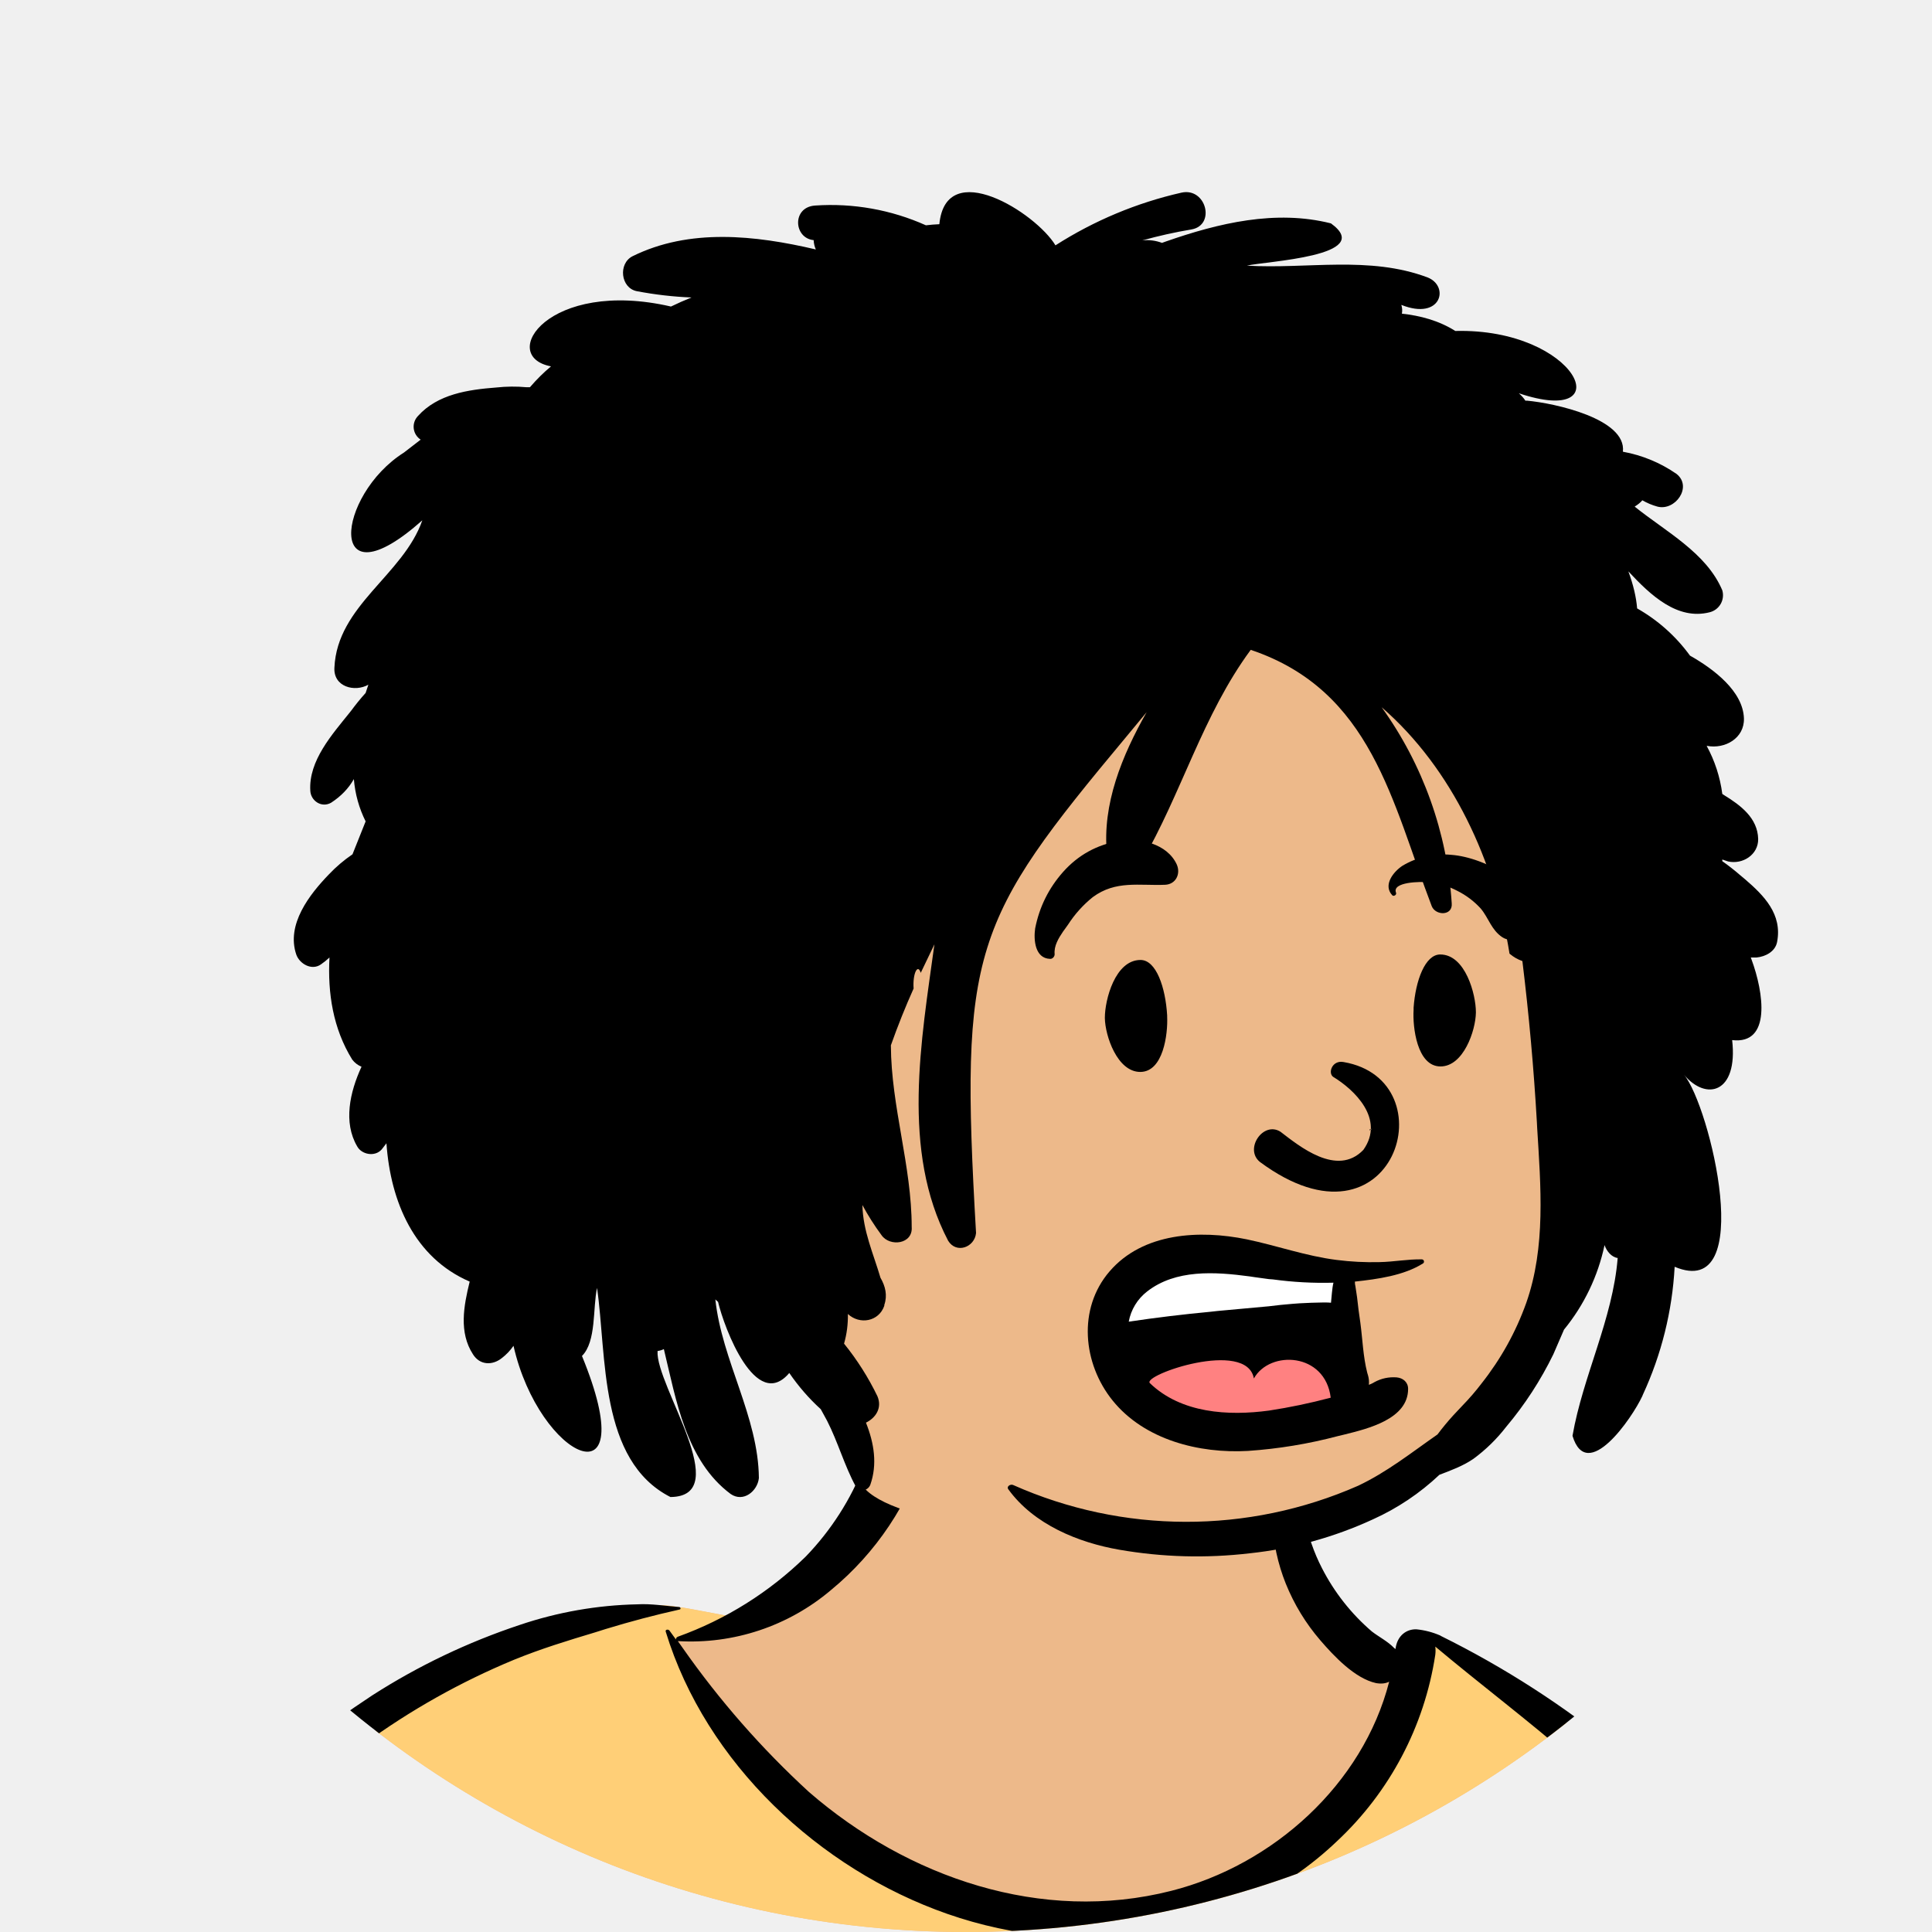
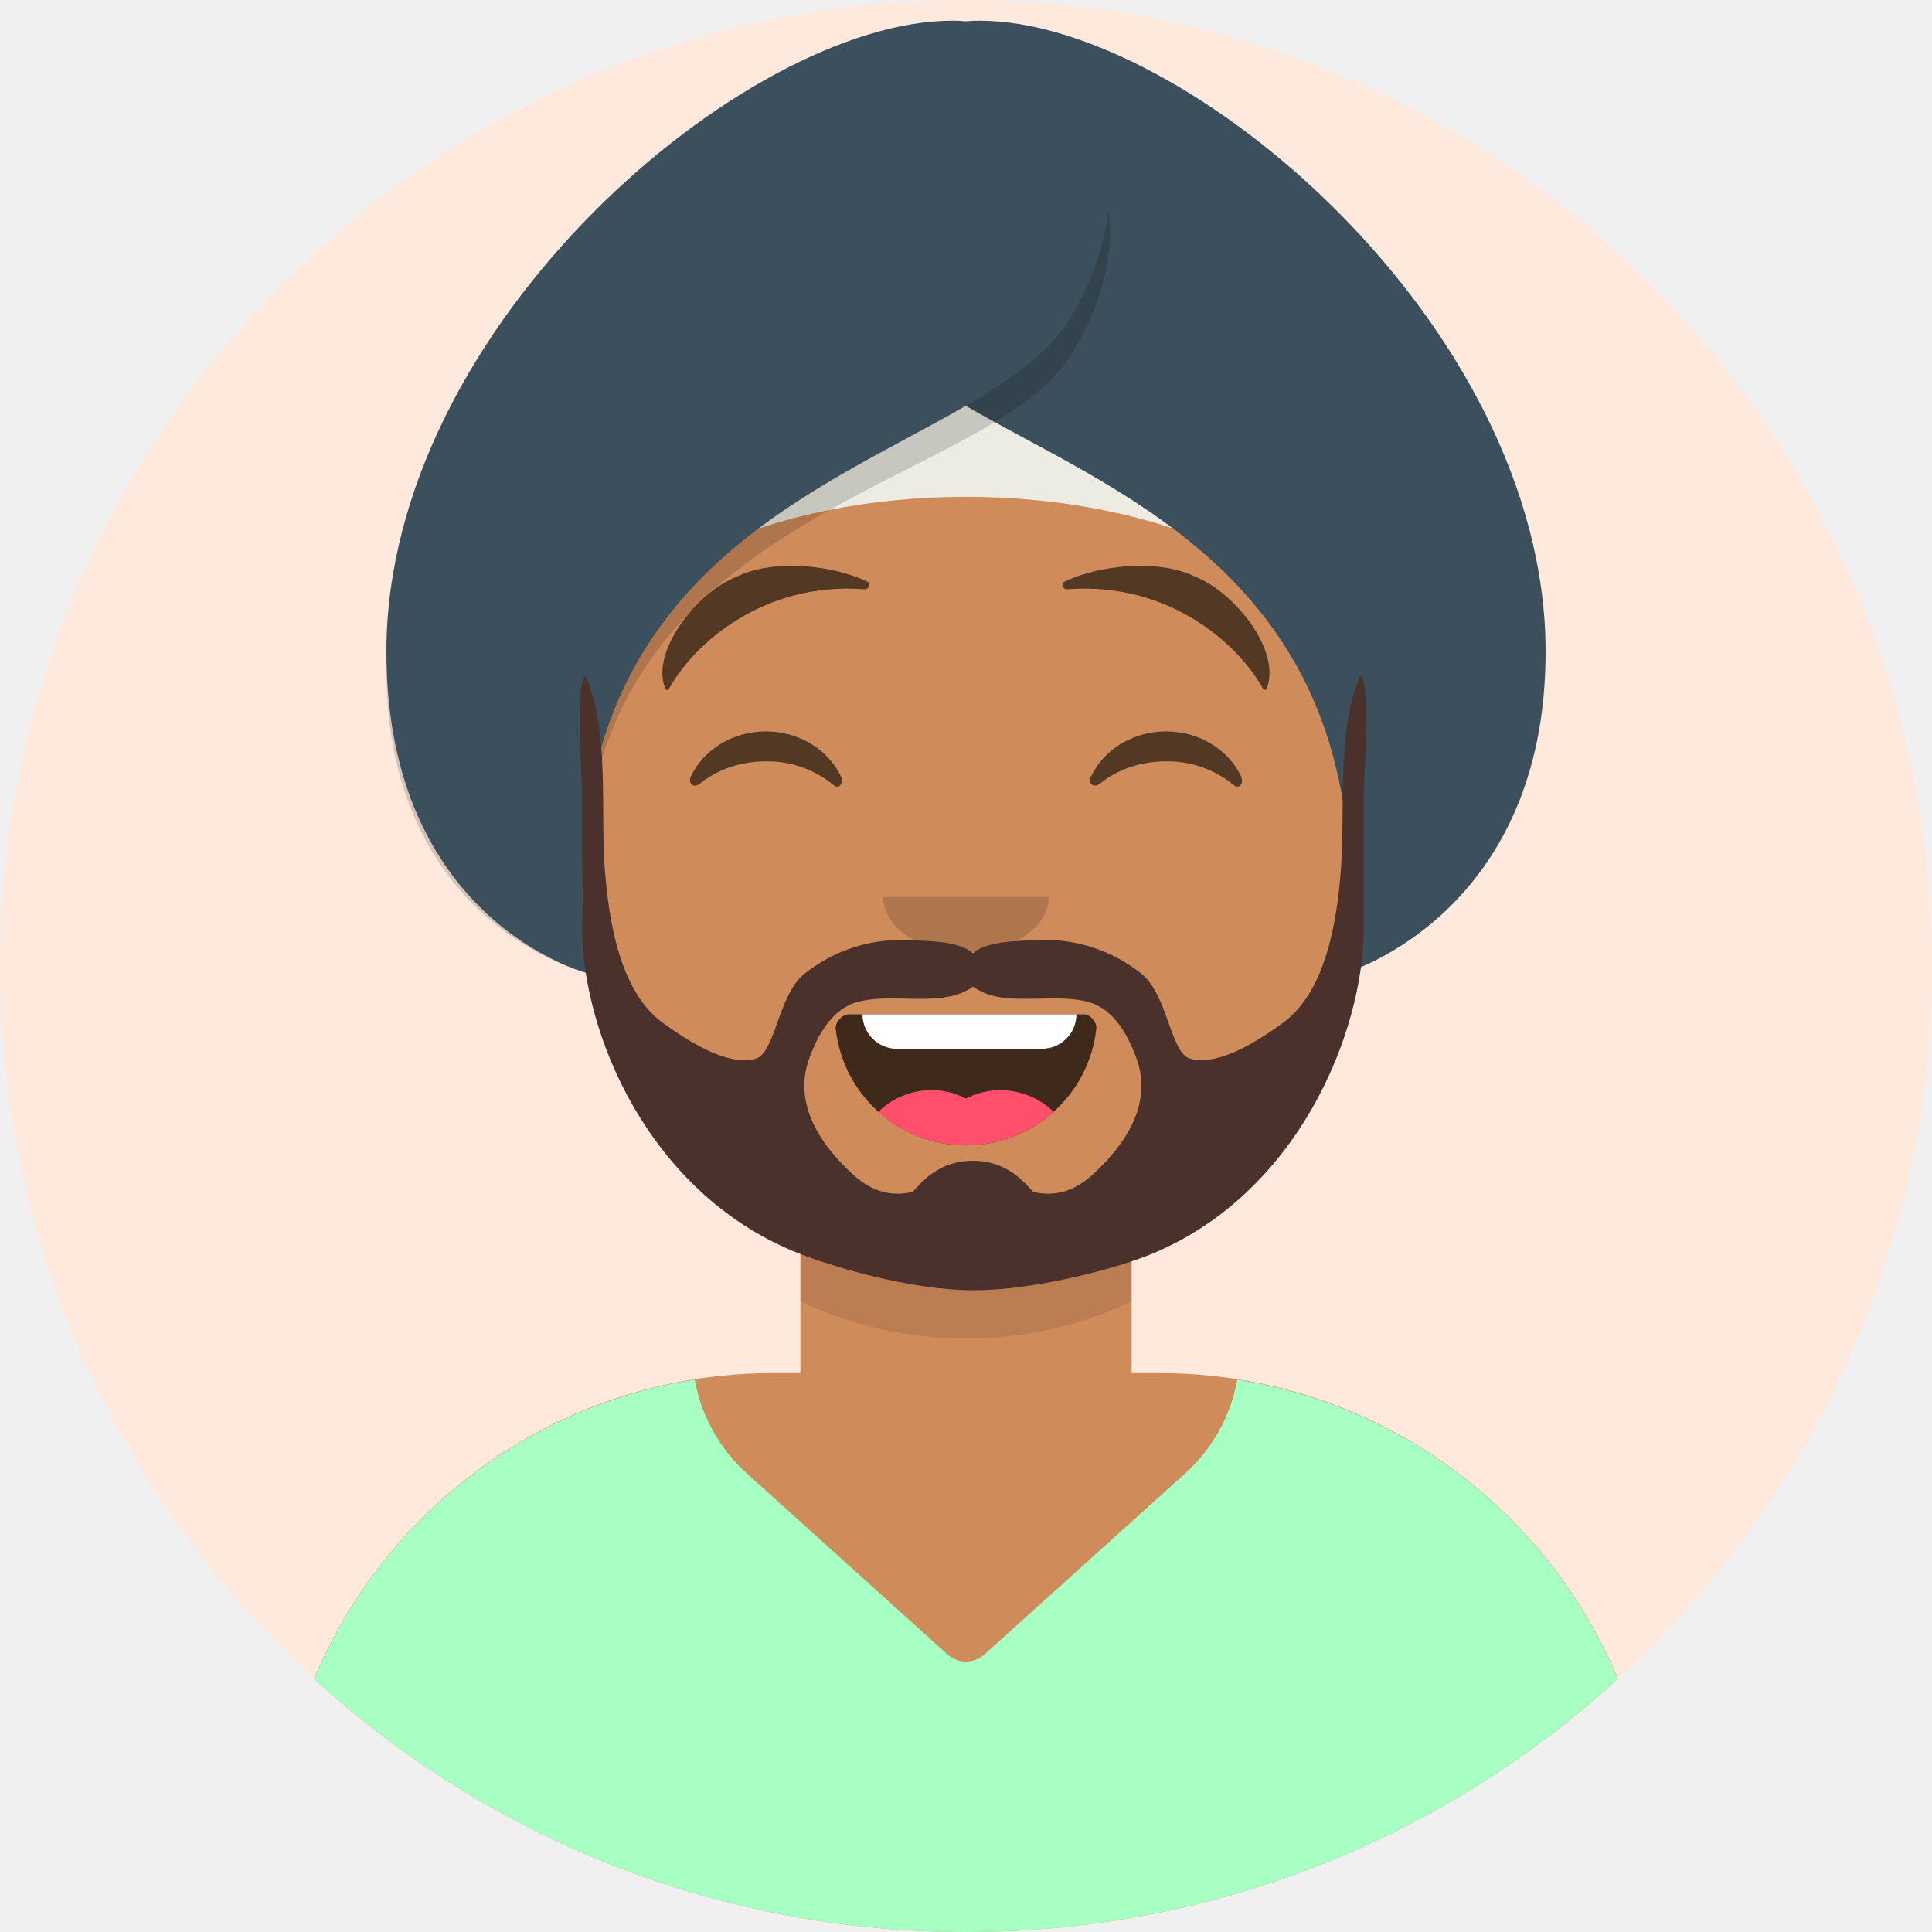
- <svg xmlns="http://www.w3.org/2000/svg" viewBox="0 0 704 704" fill="none" shape-rendering="auto" aria-hidden="true">
+ <svg xmlns="http://www.w3.org/2000/svg" viewBox="0 0 280 280" fill="none" shape-rendering="auto" aria-hidden="true">
  <defs>
-     <g id="head-dreads1-6f088509">
-       <path fill-rule="evenodd" clip-rule="evenodd" d="M392 195.3c56.8 0 115.6 44 136.4 72 24 32.5 43 188.4 34.1 241.3s-53.1 110.6-130 110.6c-76.7 0-123.5-9.5-125.3-23.2-2-13.8-50.7-90.2-50.7-90.2s-49.9-14-50-47.6a50 50 0 0 1 26.7-45.7s-9.6-132.3 14.5-166.7c24.2-34.5 87.6-50.5 144.3-50.5" fill="#edb98a" />
-       <path fill-rule="evenodd" clip-rule="evenodd" d="M425.1 128.2c9-2 12.6 11.8 3.7 13.4q-9 1.5-18 4 3.7-.4 7.2.9l1.4-.5c19.2-6.7 40.1-11.7 60.3-6.6 16.6 12-24.1 13.8-30.7 15.4 22 1.3 44.7-3.7 66 4.3 8.1 3.2 5 15.8-9.6 10q.5 1.6.2 3.2c6.6.7 13.5 2.5 19.5 6.3 44.7-1.1 60.8 35.3 23.2 22.7q1.5 1.3 2.4 2.7h.6c10 .9 36.4 6.6 35 18.6a50 50 0 0 1 19.6 8.1c5.9 4.7-.5 13.6-7 11.9q-2.9-.8-5.5-2.3-1 1.2-2.8 2.3c11.3 9.1 26.2 16.8 32 30.5a6.4 6.4 0 0 1-4.6 8c-11.8 3-21.6-6.2-29.7-14.9q2.7 7.3 3.2 13.5a61 61 0 0 1 19.3 17.2c8.7 4.9 19.4 13 19.7 22.9.2 7.2-6.9 11.2-13.4 10h-.2a50 50 0 0 1 5.7 17.5l.6.4c6.2 3.8 12.3 8.4 12.5 16 .1 5.7-5.6 9.4-11 8.2l-2.1-.7v.6q3.4 2.4 6.4 5l1.8 1.5c7 6 13.8 12.8 11.8 23-.7 3.5-4.3 5.3-7.5 5.6H633l.3.8c4.4 11.9 7.3 31-7.1 29.3 2.2 19.4-9.5 22.3-17.6 12.6 9.5 11.3 26.8 82.7-3.4 70a127 127 0 0 1-11.6 46.6l-.2.5c-3.7 8-20.2 32-25.5 14.5 3.8-21.8 14.7-42.5 16.5-64.8-2.2-.3-4-2.4-4.8-4.7a72 72 0 0 1-14.8 30.8l-3.9 9a128 128 0 0 1-17.2 26.4 60 60 0 0 1-12 11.7c-3.8 2.6-8.2 4.2-12.4 5.8a88 88 0 0 1-24.2 16.2 144 144 0 0 1-45 12.4q-24 2.8-47.7-1.3c-15-2.6-31.2-9.2-40.5-22-.8-1 .7-2 1.7-1.6a156 156 0 0 0 126 .3c10.6-5 19.5-12.1 29-18.7q2.7-3.6 5.8-7l3.3-3.5q3.8-3.9 7-8.1 10.6-13.4 16.3-29.3c7.2-20.4 5.3-42.6 4-63.8l-.1-2q-1.7-29.5-5.3-58.8-2.6-.9-4.7-2.7c-5.3-33.3-20.7-67.3-46.7-89.8a137 137 0 0 1 25.6 71.5c.4 4.6-5.9 4.5-7.3 1-14.5-37.8-21.9-78.6-66.1-93.4-17.6 23.8-25.3 52.5-40 77.6-3.8 5.9-12 3-12.5-3.3-1.8-18 5.5-35.8 14.5-51.6l-7.3 8.8c-56.4 67.5-61 77.6-55 181-.5 5.2-7.2 7.7-10.2 2.8-17.2-32.8-9.8-73-5-108l-5 10.4c-1.1-3.6-3 .4-2.6 5.7q-4.5 10-8.3 20.7c.1 22.4 7.6 43.9 7.6 66.2.5 6.3-8 7.3-11 3q-4-5.4-7-11c.2 9.4 4 17.7 6.6 26.5 1.8 3.1 2.6 6.4 1.4 9.9v.3c-2 5.8-9 7-13.3 3q.1 5.6-1.4 10.8a99 99 0 0 1 12.2 19.2c1.8 4.3-.7 7.9-4.2 9.6 3 7.5 4.2 15.2 1.6 22.6-.8 2.2-4 3-5.3.7-4.2-7.7-6.5-16.2-10.5-24l-2.3-4.2q-6.4-5.8-11.5-13.2c-12.2 14.4-23.8-16.5-26-25.9l-1-.9c2.4 22.3 15.7 42.7 15.9 65.1-.5 4.7-5.6 9-10.3 5.8-16.4-12.2-19.9-34.3-24.4-52.8q-1 .5-2.3.7c-.8 12.5 28.4 53 4.7 53.2-26.2-13.3-23.2-51.5-26.8-76.2-1.6 7.4-.2 19.5-5.5 24.8 22.8 55.4-15.6 37.7-25-3.7a20 20 0 0 1-4.3 4.5c-3.4 2.7-8 2.6-10.5-1.4-5.2-8-3.4-17.6-1.2-26.5-20.2-8.7-28.9-29-30.4-50.4l-1.7 2.2c-2.5 2.9-7.4 1.9-9-1.1-5.1-8.7-2.7-19.7 1.6-29a8 8 0 0 1-3.4-2.6c-7-11.3-9-24.2-8.3-37.2q-1.5 1.4-3.1 2.5c-3.4 2.4-7.8-.2-9-3.5-3.8-11 4.8-22 12-29.4q3.8-4 8.5-7.2l4.8-12q-3.6-7.2-4.3-15.4-2.9 5.1-8.3 8.6c-3.5 2-7.4-.7-7.6-4.3-.7-11 8-20.6 14.5-28.7l.7-.9c1.1-1.5 3-3.9 5-6.1l1-3c-5 2.8-12.8.8-12.4-6.2 1-22.7 25.1-33.7 32.1-53.7-35.4 31.4-31.6-9-6.7-24.7l6.1-4.7a5.6 5.6 0 0 1-1-8.6c7.2-8 18.3-9.6 28.6-10.4q5.6-.6 11-.1h1.3q3.7-4.3 7.7-7.6c-19.6-3.7-1-32.1 43.8-21.8q3.7-1.8 7.5-3.3-10-.4-20-2.3c-5.9-1.2-6.8-10-1.6-12.7 20.8-10.3 44.8-7.7 67-2.5q-.7-1.5-.8-3.4c-7.3-.7-8-12 .5-12.6a85 85 0 0 1 40.5 7.2q2.4-.3 4.9-.4c2.4-24.8 35.2-4.2 42.4 7.7a145 145 0 0 1 46-19.2" fill="#000000" />
+     <g id="clothes-shirtVNeck-879b9a90">
+       <path d="M60.68 15.24A72 72 0 0 0 0 86.36v8.95h200v-8.95a72 72 0 0 0-60.68-71.12 24 24 0 0 1-7.56 13.6l-29.08 26.23a4 4 0 0 1-5.36 0L68.24 28.84a24 24 0 0 1-7.56-13.6" fill="#a7ffc4" />
    </g>
-     <g id="expression-explaining-6f088509">
-       <path fill-rule="evenodd" clip-rule="evenodd" d="M57.8 197.8c8-16 81.4-8.9 81.4-8.9l6.2 51s-35.4 11.3-56.5 9c-21-2.5-39-35.1-31-51.1" fill="white" />
-       <path fill-rule="evenodd" clip-rule="evenodd" d="M63 224.5c-2.5-5.5 50-20.2 66.2-10.1s11.1 23.9 11.1 23.9S72 253.8 63 224.5" fill="#FF8181" />
-       <path fill-rule="evenodd" clip-rule="evenodd" d="M53.3 188.3c12.2-14.2 32.9-15.2 50-11.7 11 2.3 21.6 6.1 32.7 7.5q7.8 1 15.7.8c5.2-.1 10.3-1.1 15.4-1 .8 0 1.1 1.1.4 1.5-7 4.4-16.5 5.7-24.8 6.6q0 1 .2 1.7l.6 4q.5 4.7 1.2 9.3c.8 6 1 12.3 2.5 18.2l.3 1a9 9 0 0 1 .3 3.4l.3-.1 1.1-.5.7-.4q3.7-2 8-1.7c2.3.2 4.2 1.7 4.2 4.2 0 11-14.7 14.5-23.1 16.6l-2.5.6a174 174 0 0 1-32.8 5.4c-17.7 1-37.7-4-49.3-18.4-10.8-13.4-12.8-33.4-1.1-47m80.6 46c-2-16.5-22.2-17.4-28-7-2.6-14.5-40.9-1.2-37.9 1.7 11.4 11 28.6 12 43.4 10q11.2-1.7 22.5-4.7m-22.5-43.2-5.1-.7-2-.3c-12.7-1.7-26.9-2.6-37.3 5.5a18 18 0 0 0-6.7 11A552 552 0 0 1 90 203l2.7-.3 18.6-1.7 4.3-.5 4.4-.4c1.6-.2 12-.7 14-.4.2-1.7.4-5.5.9-7.3q-11.1.3-22.1-1.2zm23.4-73.7c7.6 4.6 19 15.3 11 26.6-9.6 10-23.4-1.4-30.2-6.6-6.3-4-13.3 6.3-7.5 11 49 36.3 69-29.8 30.5-36.4-4.2-.8-5.8 4-3.8 5.4m13.5 19.3.4-.2h.1q.3-.3-.4 0l-.4.1v.3zM51.6 96v-.2c0-6.4 3.7-21 13-21 5.7 0 9.1 10 9.7 20.2v.4c.3 6.4-1.4 20.2-9.8 20.2S51.7 102.4 51.6 96m135.2-2v-.2c0-6.4-3.8-21-13-21-5.5 0-9 9.5-9.7 19.4v.8c-.4 6.1 1.2 20.6 9.8 20.6 8.4 0 12.8-13.1 12.9-19.6m-130-62.6c7.5-1.2 17.5 1 21 8.6 1.5 3.4-.3 7.2-4.2 7.4-9.5.4-18-1.7-26.4 4.5a42 42 0 0 0-9 10l-1 1.4-.8 1.1c-1.7 2.5-3.4 5.3-3.1 8.3 0 1-.9 1.8-1.7 1.7-5.5-.2-6-7-5.4-11.1q2.3-11.7 10.2-20.6 8.2-9.2 20.5-11.3M160 40.5a29 29 0 0 1 17.9-4c12 .9 32 11 29.3 25.6-.8 4.5-7 6.9-10.8 4.4-4-2.7-4.9-6.9-7.8-10.4a29 29 0 0 0-8.6-6.5 28 28 0 0 0-10.3-3.1h-.6c-2.2-.3-13-.2-11.4 3.8.3.8-.9 1.5-1.4.9-3.4-3.7.4-8.5 3.7-10.7" fill="#000000" />
+     <g id="mouth-smile-879b9a90">
+       <path fill-rule="evenodd" clip-rule="evenodd" d="M27.12 9.13a19 19 0 0 0 37.77-.09c.08-.77-.77-2.04-1.85-2.04H29.1C28 7 27 8.18 27.12 9.13" fill="black" fill-opacity=".7" />
+       <path d="M62 7H31a5 5 0 0 0 5 5h21a5 5 0 0 0 5-5" fill="white" />
+       <path d="M58.7 21.14A11 11 0 0 0 46 19.2a10.95 10.95 0 0 0-12.7 1.94A19 19 0 0 0 46 26c4.88 0 9.33-1.84 12.7-4.86" fill="#FF4F6D" />
    </g>
-     <clipPath id="clip-6f088509">
-       <rect width="704" height="704" rx="352" ry="352" />
+     <g id="nose-default-879b9a90">
+       <path fill-rule="evenodd" clip-rule="evenodd" d="M0 0c0 4.42 5.37 8 12 8s12-3.58 12-8" fill="black" fill-opacity=".16" />
+     </g>
+     <g id="eyes-happy-879b9a90">
+       <path fill-rule="evenodd" clip-rule="evenodd" d="M2.16 14.45C4.01 10.65 8.16 8 13 8c4.81 0 8.96 2.63 10.82 6.4.55 1.13-.24 2.05-1.03 1.37a15 15 0 0 0-9.8-3.43c-3.73 0-7.12 1.24-9.55 3.23-.9.73-1.82-.01-1.28-1.12m58 0C62.01 10.65 66.16 8 71 8c4.81 0 8.96 2.63 10.82 6.4.55 1.13-.24 2.05-1.03 1.37a15 15 0 0 0-9.8-3.43c-3.76 0-7.15 1.24-9.58 3.23-.9.73-1.82-.01-1.28-1.12" fill="black" fill-opacity=".6" />
+     </g>
+     <g id="eyebrows-raisedExcitedNatural-879b9a90">
+       <path fill-rule="evenodd" clip-rule="evenodd" d="m14.9 1.58.91-.4C21.06-.9 29-.03 33.86 2.3c.57.27.18 1.15-.4 1.1C18.54 2.27 8.5 11.56 5.08 17.86c-.1.18-.4.2-.48.03C2.3 12.56 9.05 3.9 14.9 1.58m66.47 0-.91-.4C75.22-.9 67.27-.03 62.4 2.3c-.56.27-.18 1.15.4 1.1 14.93-1.14 24.98 8.15 28.4 14.45.1.18.4.2.47.03 2.3-5.32-4.45-13.98-10.3-16.3" fill="black" fill-opacity=".6" />
+     </g>
+     <g id="top-turban-879b9a90">
+       <path d="M189.47 97.5q1.51-3.62 1.53-7.5c0-18.23-26.41-33-59-33-32.58 0-59 14.77-59 33q.02 3.88 1.53 7.5C80.6 82.89 104.03 72 132 72s51.4 10.89 57.47 25.5" fill="#EDECE3" />
+       <path d="M48 94.32C47.93 133.5 77 141 77 141c-5.44-49.55 23.54-65.15 46.53-77.53 2.94-1.58 5.78-3.11 8.44-4.65a310 310 0 0 0 8.48 4.68C163.43 75.87 192.42 91.48 187 141c0 0 29.07-8.46 29-46.68C215.92 47.15 163.85 3 134 3q-1 0-2 .09-1-.1-2-.09c-29.93 0-81.92 44.15-82 91.32" fill="#3c4f5c" />
+       <path d="M48.01 95.9c.7 37.8 29 45.1 29 45.1s-29.05-7.07-29-43.97zm28.32 33.78c.15-37.86 26.18-51.05 47.2-61.71 11-5.58 20.64-10.47 24.47-17.83 4.13-7.25 5.39-13.94 4.65-19.67A39 39 0 0 1 148 44.54c-3.83 7.82-13.47 13-24.47 18.93-21.14 11.38-47.35 25.49-47.2 66.21" fill="black" fill-opacity=".16" />
+     </g>
+     <g id="facialHair-beardLight-879b9a90">
+       <path fill-rule="evenodd" clip-rule="evenodd" d="M77.43 72.17c-2.52 2.3-5.2 3.32-8.58 2.6-.58-.12-2.95-4.54-8.85-4.54s-8.27 4.42-8.85 4.54c-3.39.72-6.07-.3-8.58-2.6-4.72-4.31-8.65-10.26-6.3-16.75 1.24-3.38 3.24-7.1 6.88-8.17 3.9-1.15 9.35 0 13.26-.8a8.6 8.6 0 0 0 3.6-1.45 9 9 0 0 0 3.57 1.46c3.92.78 9.38-.36 13.27.79 3.64 1.07 5.64 4.79 6.87 8.17 2.36 6.49-1.57 12.44-6.3 16.75M116.08 0c-3.4 8.4-2.1 18.86-2.72 27.68-.52 7.16-2.02 17.9-8.39 22.53-3.25 2.37-9.18 6.35-13.43 5.24-2.93-.76-3.24-9.16-7.08-12.3a22.4 22.4 0 0 0-15.31-4.9c-2.37.11-7.17.1-9.15 1.91-1.98-1.82-6.78-1.8-9.15-1.9a22.4 22.4 0 0 0-15.3 4.9c-3.85 3.13-4.16 11.53-7.1 12.3-4.24 1.1-10.17-2.88-13.42-5.25-6.37-4.62-7.87-15.37-8.4-22.53C6.02 18.86 7.34 8.4 3.93 0c-1.66 0-.57 16.13-.57 16.13v20.36c.04 15.28 9.59 38.17 30.76 46.9 5.18 2.14 16.89 5.6 25.89 5.6 8.98.02 20.71-3.12 25.9-5.26 21.15-8.73 30.7-31.96 30.74-47.23V16.13S117.74 0 116.08 0" fill="#4a312c" />
+     </g>
+     <clipPath id="clip-879b9a90">
+       <rect width="280" height="280" rx="140" ry="140" />
    </clipPath>
  </defs>
-   <g clip-path="url(#clip-6f088509)">
-     <path fill-rule="evenodd" clip-rule="evenodd" d="M705.3 1074a2351 2351 0 0 1-15.6-101c-1-7.7-2.5-16.4 2.7-22 7.3-8 14-14.8 14.8-26.2.8-10.7-2.8-22.4-5-32.8a809 809 0 0 0-17.3-64.7q-10-32.5-21.3-64.6c-6.9-20-13.5-40.3-22.5-59.5-17-36.5-46-63.5-81.6-81.6-9-4.5-27-20.5-36.3-24-8.5-3.4-8.5 6.3-16.9 2.6-6.7-2.9-13-6.7-16.7-13.2-4-7-14.3-16.9-15.9-25-3.3-17.4.3-32.2-12-45.3a90 90 0 0 0-41.1-23.8c-33.7-9.3-78.5-2.8-98.8 28.5-9.7 14.9-13 33-26.2 45.1-11.4 10.7-8.8 18-23.6 23.4-.9.3-23.6-4.5-24.4-4.2-16.2-3.5-31.7 6.2-46.5 11.8a325 325 0 0 0-63 32.3 399 399 0 0 0-102.3 98.5 483 483 0 0 0-76.4 161c-1.7 6.4-3.5 13-1.5 19.4a25 25 0 0 0 9.8 12.4c6 4.3 18 7 17.7 15.7-.1 6.6-2.4 13.5-3.5 20q-1.9 11.6-3.4 23.2a1232 1232 0 0 0-10.3 106.6 920 920 0 0 0-.5 106q.2 3.5 2 6.2c-1 .4-1.2 2.4.1 2.7l2.7.5a12 12 0 0 0 7 2.4l5.5.2c19.3 4 38.6 7.9 58.1 10.8q35.7 5.2 71.5 8.7c49.2 4.8 98 3.2 147.1.6a1877 1877 0 0 1 147.4-2c49.2 1.4 98.4 3.5 147.6 4.4q82.5 1.6 164.8-5c7.5-.5 12.2-6.5 10.7-14-8.9-44.7-19-89.1-27-134" fill="#edb98a" />
-     <path fill-rule="evenodd" clip-rule="evenodd" d="m201 597.5 1.2-.4c14.5-5.7 29.6-14.8 45.4-11.4.5-.2 10.8 1.9 17.9 3.2l-6.7 7L247 598q61 100.7 144.3 100.7T517.7 598l4-1q.7 0 1.5.4c9.3 3.6 27.4 19.6 36.3 24.1 35.6 18 64.5 45 81.6 81.6 8.7 18.6 15.2 38 21.8 57.5l.7 2q11.3 32.1 21.3 64.6 9.6 30.6 16.6 61.8l.7 2.9c2.2 10.4 5.8 22 5 32.8a29 29 0 0 1-3 10.7l-80.4 29 38.4 261.3q-52.7 2.3-105.5 1.3c-49.2-.9-98.4-3-147.6-4.3q-71.5-1.9-143 1.7l-12 .6a946 946 0 0 1-139.5-1l-3.1-.3v-38.3l16.3-212.9-83-15.6-81.3-39.5a22 22 0 0 1-5.6-8.8c-1.9-6-.5-12 1-18l.5-1.3a493 493 0 0 1 76.4-161A399 399 0 0 1 138 629.7q29.8-19.6 63-32.3" fill="#ffcf77" />
-     <path fill-rule="evenodd" clip-rule="evenodd" d="M232.2 584.6c5.1-.3 10.3.6 15.4 1 .4.1.6.8 0 .9q-13.5 3-26.9 7.1l-3.8 1.2c-10 3-19.8 6-29.6 10a264 264 0 0 0-54.8 30.8C67.2 682.8 20 754.3-9.9 828.3a526 526 0 0 0-24.3 77c-.4 1.6-2 5.4-1 7 .7 1.3 3.6 2.1 5 2.9l4.5 2.3 25.2 12.9 2.3 1.1c38 18.6 78.4 34.4 121 35.5l.4-3.7a342 342 0 0 1 9.9-60c.3-1 1.6-.6 1.7.3 3 23.1 2 46.4 1 69.7-1.8 41-4.3 82.2-6.5 123.3l-3.9 61.7c-1.3 20.5-1.7 41.6-4.7 62-.6 4.6-6 7-10 6.6a9 9 0 0 1-8-9c0-11.9 1.5-24 2.4-35.8l2.5-33.8c3.1-41.1 6.8-82.2 10.2-123.3l3.8-43.7C76.4 979.8 34.2 963-6.1 943.5c-.6 13.2-2 26.5-3.4 39.6q-5.8 55.2-9.6 110.5a2254 2254 0 0 0-4.2 92.7l-.2 7c0 4.4-.5 8.5-4.3 11.7a9 9 0 0 1-12.6 0c-5-4.6-4.2-10.9-4-17.1a1676 1676 0 0 1 1.8-47.2 1321 1321 0 0 1 10.5-109.5l2-14a461 461 0 0 1 15.5-77.9q-4.6-2.2-9.3-4.7-8.4-4-16.6-8.4c-4.2-2.5-7.9-5.8-9-10.8-1.4-5.5.6-11.5 2-16.9v-.4a502 502 0 0 1 26.6-80 523 523 0 0 1 67.8-117 354 354 0 0 1 88.7-83.3 239 239 0 0 1 53.8-25.7 143 143 0 0 1 42.8-7.5m90.1-66c6-6.5 18.1.2 15.2 8.8a108 108 0 0 1-34.7 52A79 79 0 0 1 247 598l1.7 2.4a321 321 0 0 0 46.1 52.6c36 31.2 84.8 48 132 36 37.1-9.4 69.8-38.8 79.4-76.2q-2 1-4.8.5c-7.7-1.7-15.3-9.8-20.3-15.6q-8-9.3-12.6-20.7c-5.6-14-7.4-32.1.3-45.7 1-1.7 3-.7 3.3 1l.3 2.5c1.5 12.7 3.3 25 9.3 36.6a76 76 0 0 0 18.2 23.1c2.6 2 5.8 3.6 8.1 6l.5.4c.6-5 4.1-7.3 7.6-7.2a29 29 0 0 1 8.8 2.3l.1.1a341 341 0 0 1 65.1 42 259 259 0 0 1 88.4 129c7.5 25.3 11.8 51.4 16.3 77.4l2.8 16c4.2 23.9 8.9 48.4 18.4 70.7 2.5 5.7.6 11.1-5.5 13.4L688 953c3.7 16 6 32.5 8.7 48.5 6 34.1 13.2 68 19.4 102l9.3 52.3 4.7 25.2 2.4 13.6.1.7c.5 2.4 1 4.9.4 7.3-.8 2.7-2.9 4.6-4.8 6.6-1.6 1.6-3.8 1.6-5.7.7l-.7-.3c-3.4-1.6-6-3.2-7.3-7q-.9-3.8-1.5-7.7l-2.8-14.5-5-29.1-1.6-9.1a1165 1165 0 0 1-12.8-94.5q-1.6-21-3.5-42.2l-.9-10.5c-1.1-13.3-2.5-27-2.7-40.5l-4.5 1.6L657 964c-5.5 2-12.5 6-18.4 5.2q-4.2-.4-6.8-2.9 3 43.1 8.5 86a1966 1966 0 0 0 22 135l1.9 9.6c.5 3.7-.5 5.9-2.5 9-1.7 2.4-5 3.7-7.8 2-3.6-2.3-5.5-4.3-6.5-8.4q-1.4-5.6-2.3-11.4a1654 1654 0 0 1-11.4-65.2Q622 1044.7 618.5 966a1388 1388 0 0 1-1.4-77.8q0-20 1.4-39.9c1-13.4 3-26.5 4.8-39.8 0-.5.7-.5.7 0 .8 14.9 2.1 29.8 2.8 44.7l1.4 42.8q.9 28.1 2.7 56.2a10 10 0 0 1 8.5-3.1c4.7-1 9.7-3.4 14.1-5l16.8-5.5 26.4-8.7a679 679 0 0 1-18-80.8l-2-12.3c-4-24.2-8.5-48.5-15.8-72a230 230 0 0 0-34.8-68.2 370 370 0 0 0-52.7-55.3C557 627 539.7 614 523 600q.2 1.4 0 3a117 117 0 0 1-35.8 67.9c-37.7 36-93.6 43.4-142 26.5-46.7-16.3-88-55-102.6-102.8-.3-.8.8-1 1.3-.5l2.4 3.3q0-.7.7-1a129 129 0 0 0 46.6-29.2 100 100 0 0 0 21.3-33.3l.4-1c1.7-5 3.2-10.2 7-14.2" fill="black" />
-     <use transform="matrix(.99789 0 0 1 6.3 -58)" href="#head-dreads1-6f088509" />
-     <use transform="translate(351 275)" href="#expression-explaining-6f088509" />
+   <g clip-path="url(#clip-879b9a90)">
+     <rect width="280" height="280" fill="#ffe8dc" />
+     <path d="M140 36a56 56 0 0 0-56 56v6.17A12 12 0 0 0 74 110v14a12 12 0 0 0 10.3 11.88A56 56 0 0 0 116 180.6V199h-4a72 72 0 0 0-72 72v9h200v-9a72 72 0 0 0-72-72h-4v-18.38a56 56 0 0 0 31.7-44.73A12 12 0 0 0 206 124v-14a12 12 0 0 0-10-11.83V92a56 56 0 0 0-56-56" fill="#d08b5b" />
+     <path d="M116 180.61v8a56 56 0 0 0 24 5.39 56 56 0 0 0 24-5.39v-8a56 56 0 0 1-24 5.39 56 56 0 0 1-24-5.39" fill="black" fill-opacity=".1" />
+     <use transform="translate(40 184.7)" href="#clothes-shirtVNeck-879b9a90" />
+     <use transform="translate(94 140)" href="#mouth-smile-879b9a90" />
+     <use transform="translate(128 130)" href="#nose-default-879b9a90" />
+     <use transform="translate(98 98)" href="#eyes-happy-879b9a90" />
+     <use transform="translate(91.86 82)" href="#eyebrows-raisedExcitedNatural-879b9a90" />
+     <use transform="translate(8)" href="#top-turban-879b9a90" />
+     <use transform="translate(81 98)" href="#facialHair-beardLight-879b9a90" />
  </g>
</svg>
